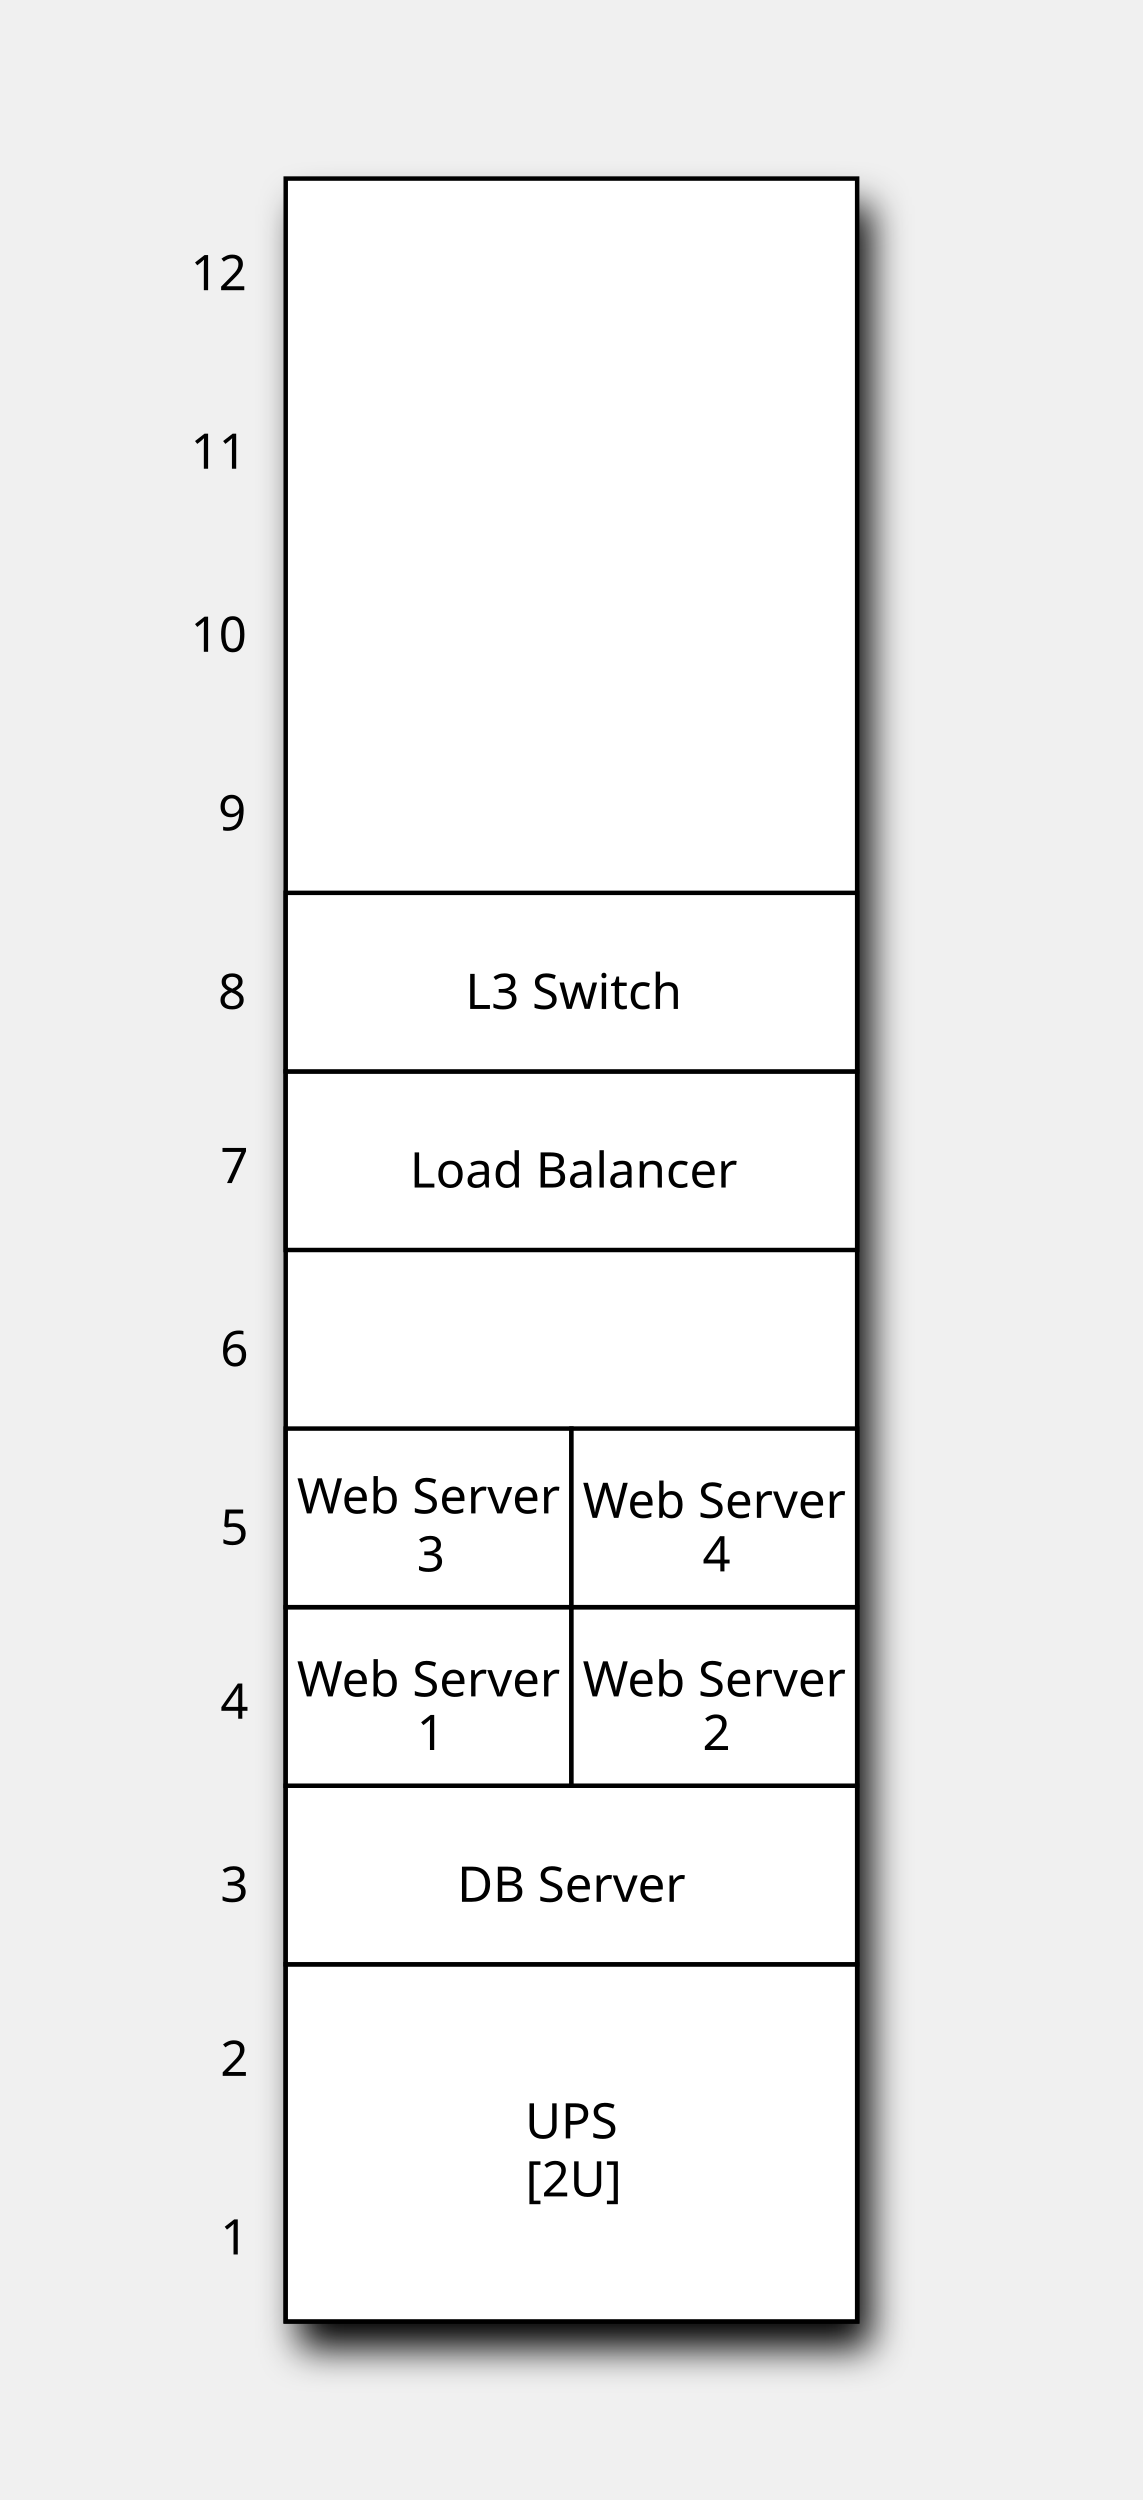
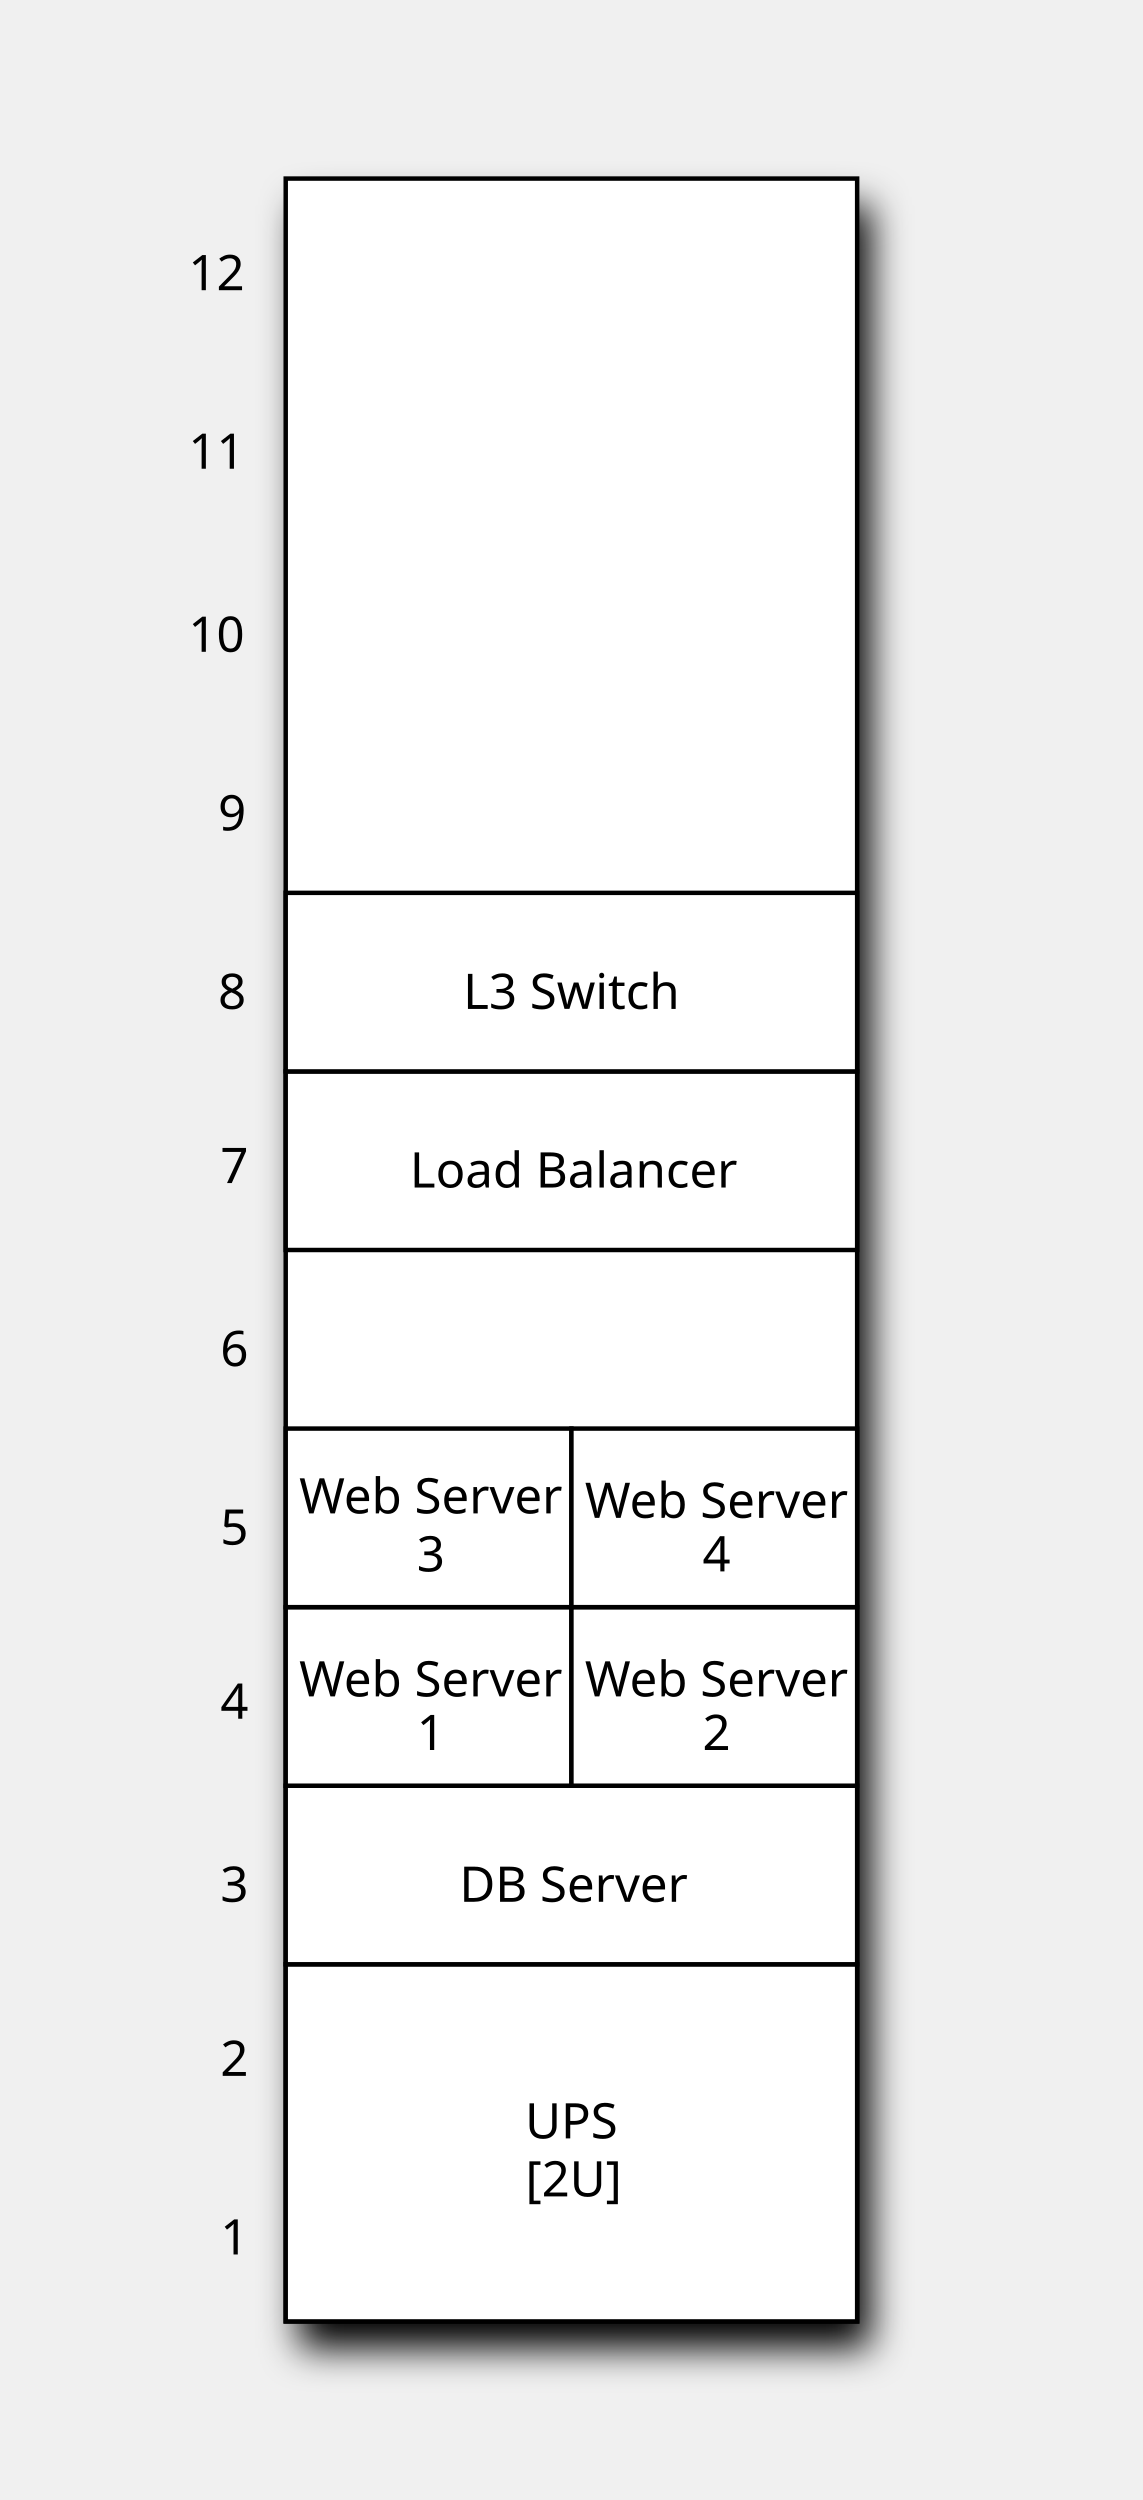
<svg xmlns="http://www.w3.org/2000/svg" viewBox="0 0 256 560">
  <defs id="defs_block">
    <filter height="1.504" id="filter_blur" width="1.157" x="-0.079" y="-0.252">
      <feGaussianBlur id="feGaussianBlur3780" stdDeviation="4.2" />
    </filter>
  </defs>
  <rect fill="rgb(0,0,0)" height="480" style="filter:url(#filter_blur)" width="128" x="67" y="46" />
  <rect fill="white" height="480" stroke="rgb(0,0,0)" width="128" x="64" y="40" />
  <text fill="rgb(0,0,0)" font-family="sans-serif" font-size="11" font-style="normal" font-weight="normal" text-anchor="middle" textLength="7" x="52.5" y="505">1</text>
  <text fill="rgb(0,0,0)" font-family="sans-serif" font-size="11" font-style="normal" font-weight="normal" text-anchor="middle" textLength="7" x="52.5" y="465">2</text>
  <text fill="rgb(0,0,0)" font-family="sans-serif" font-size="11" font-style="normal" font-weight="normal" text-anchor="middle" textLength="7" x="52.5" y="426">3</text>
  <text fill="rgb(0,0,0)" font-family="sans-serif" font-size="11" font-style="normal" font-weight="normal" text-anchor="middle" textLength="7" x="52.5" y="385">4</text>
  <text fill="rgb(0,0,0)" font-family="sans-serif" font-size="11" font-style="normal" font-weight="normal" text-anchor="middle" textLength="7" x="52.5" y="346">5</text>
  <text fill="rgb(0,0,0)" font-family="sans-serif" font-size="11" font-style="normal" font-weight="normal" text-anchor="middle" textLength="7" x="52.5" y="306">6</text>
  <text fill="rgb(0,0,0)" font-family="sans-serif" font-size="11" font-style="normal" font-weight="normal" text-anchor="middle" textLength="7" x="52.5" y="265">7</text>
  <text fill="rgb(0,0,0)" font-family="sans-serif" font-size="11" font-style="normal" font-weight="normal" text-anchor="middle" textLength="8" x="52.0" y="226">8</text>
  <text fill="rgb(0,0,0)" font-family="sans-serif" font-size="11" font-style="normal" font-weight="normal" text-anchor="middle" textLength="8" x="52.0" y="186">9</text>
-   <text fill="rgb(0,0,0)" font-family="sans-serif" font-size="11" font-style="normal" font-weight="normal" text-anchor="middle" textLength="14" x="49.0" y="146">10</text>
-   <text fill="rgb(0,0,0)" font-family="sans-serif" font-size="11" font-style="normal" font-weight="normal" text-anchor="middle" textLength="14" x="49.0" y="105">11</text>
-   <text fill="rgb(0,0,0)" font-family="sans-serif" font-size="11" font-style="normal" font-weight="normal" text-anchor="middle" textLength="14" x="49.0" y="65">12</text>
+   <text fill="rgb(0,0,0)" font-family="sans-serif" font-size="11" font-style="normal" font-weight="normal" text-anchor="middle" textLength="15" x="48.5" y="146">10</text>
+   <text fill="rgb(0,0,0)" font-family="sans-serif" font-size="11" font-style="normal" font-weight="normal" text-anchor="middle" textLength="15" x="48.5" y="105">11</text>
+   <text fill="rgb(0,0,0)" font-family="sans-serif" font-size="11" font-style="normal" font-weight="normal" text-anchor="middle" textLength="15" x="48.5" y="65">12</text>
  <rect fill="rgb(255,255,255)" height="80" stroke="rgb(0,0,0)" width="128" x="64" y="440" />
  <text fill="rgb(0,0,0)" font-family="sans-serif" font-size="11" font-style="normal" font-weight="normal" text-anchor="middle" textLength="22" x="128.0" y="479">UPS</text>
  <text fill="rgb(0,0,0)" font-family="sans-serif" font-size="11" font-style="normal" font-weight="normal" text-anchor="middle" textLength="27" x="128.5" y="492">[2U]</text>
  <rect fill="rgb(255,255,255)" height="40" stroke="rgb(0,0,0)" width="128" x="64" y="400" />
-   <text fill="rgb(0,0,0)" font-family="sans-serif" font-size="11" font-style="normal" font-weight="normal" text-anchor="middle" textLength="52" x="128.0" y="426">DB Server</text>
+   <text fill="rgb(0,0,0)" font-family="sans-serif" font-size="11" font-style="normal" font-weight="normal" text-anchor="middle" textLength="51" x="128.5" y="426">DB Server</text>
  <rect fill="rgb(255,255,255)" height="40" stroke="rgb(0,0,0)" width="64" x="64" y="360" />
-   <text fill="rgb(0,0,0)" font-family="sans-serif" font-size="11" font-style="normal" font-weight="normal" text-anchor="middle" textLength="64" x="96.0" y="380">Web Server </text>
+   <text fill="rgb(0,0,0)" font-family="sans-serif" font-size="11" font-style="normal" font-weight="normal" text-anchor="middle" textLength="63" x="96.5" y="380">Web Server </text>
  <text fill="rgb(0,0,0)" font-family="sans-serif" font-size="11" font-style="normal" font-weight="normal" text-anchor="middle" textLength="7" x="96.5" y="392">1</text>
  <rect fill="rgb(255,255,255)" height="40" stroke="rgb(0,0,0)" width="64" x="128" y="360" />
-   <text fill="rgb(0,0,0)" font-family="sans-serif" font-size="11" font-style="normal" font-weight="normal" text-anchor="middle" textLength="64" x="160.0" y="380">Web Server </text>
+   <text fill="rgb(0,0,0)" font-family="sans-serif" font-size="11" font-style="normal" font-weight="normal" text-anchor="middle" textLength="63" x="160.5" y="380">Web Server </text>
  <text fill="rgb(0,0,0)" font-family="sans-serif" font-size="11" font-style="normal" font-weight="normal" text-anchor="middle" textLength="7" x="160.5" y="392">2</text>
  <rect fill="rgb(255,255,255)" height="40" stroke="rgb(0,0,0)" width="64" x="64" y="320" />
-   <text fill="rgb(0,0,0)" font-family="sans-serif" font-size="11" font-style="normal" font-weight="normal" text-anchor="middle" textLength="64" x="96.0" y="339">Web Server </text>
+   <text fill="rgb(0,0,0)" font-family="sans-serif" font-size="11" font-style="normal" font-weight="normal" text-anchor="middle" textLength="63" x="96.5" y="339">Web Server </text>
  <text fill="rgb(0,0,0)" font-family="sans-serif" font-size="11" font-style="normal" font-weight="normal" text-anchor="middle" textLength="7" x="96.5" y="352">3</text>
  <rect fill="rgb(255,255,255)" height="40" stroke="rgb(0,0,0)" width="64" x="128" y="320" />
-   <text fill="rgb(0,0,0)" font-family="sans-serif" font-size="11" font-style="normal" font-weight="normal" text-anchor="middle" textLength="64" x="160.0" y="340">Web Server </text>
+   <text fill="rgb(0,0,0)" font-family="sans-serif" font-size="11" font-style="normal" font-weight="normal" text-anchor="middle" textLength="63" x="160.5" y="340">Web Server </text>
  <text fill="rgb(0,0,0)" font-family="sans-serif" font-size="11" font-style="normal" font-weight="normal" text-anchor="middle" textLength="7" x="160.5" y="352">4</text>
  <rect fill="rgb(255,255,255)" height="40" stroke="rgb(0,0,0)" width="128" x="64" y="240" />
  <text fill="rgb(0,0,0)" font-family="sans-serif" font-size="11" font-style="normal" font-weight="normal" text-anchor="middle" textLength="71" x="128.5" y="266">Load Balancer</text>
  <rect fill="rgb(255,255,255)" height="40" stroke="rgb(0,0,0)" width="128" x="64" y="200" />
-   <text fill="rgb(0,0,0)" font-family="sans-serif" font-size="11" font-style="normal" font-weight="normal" text-anchor="middle" textLength="51" x="128.5" y="226">L3 Switch</text>
+   <text fill="rgb(0,0,0)" font-family="sans-serif" font-size="11" font-style="normal" font-weight="normal" text-anchor="middle" textLength="50" x="128.0" y="226">L3 Switch</text>
</svg>
